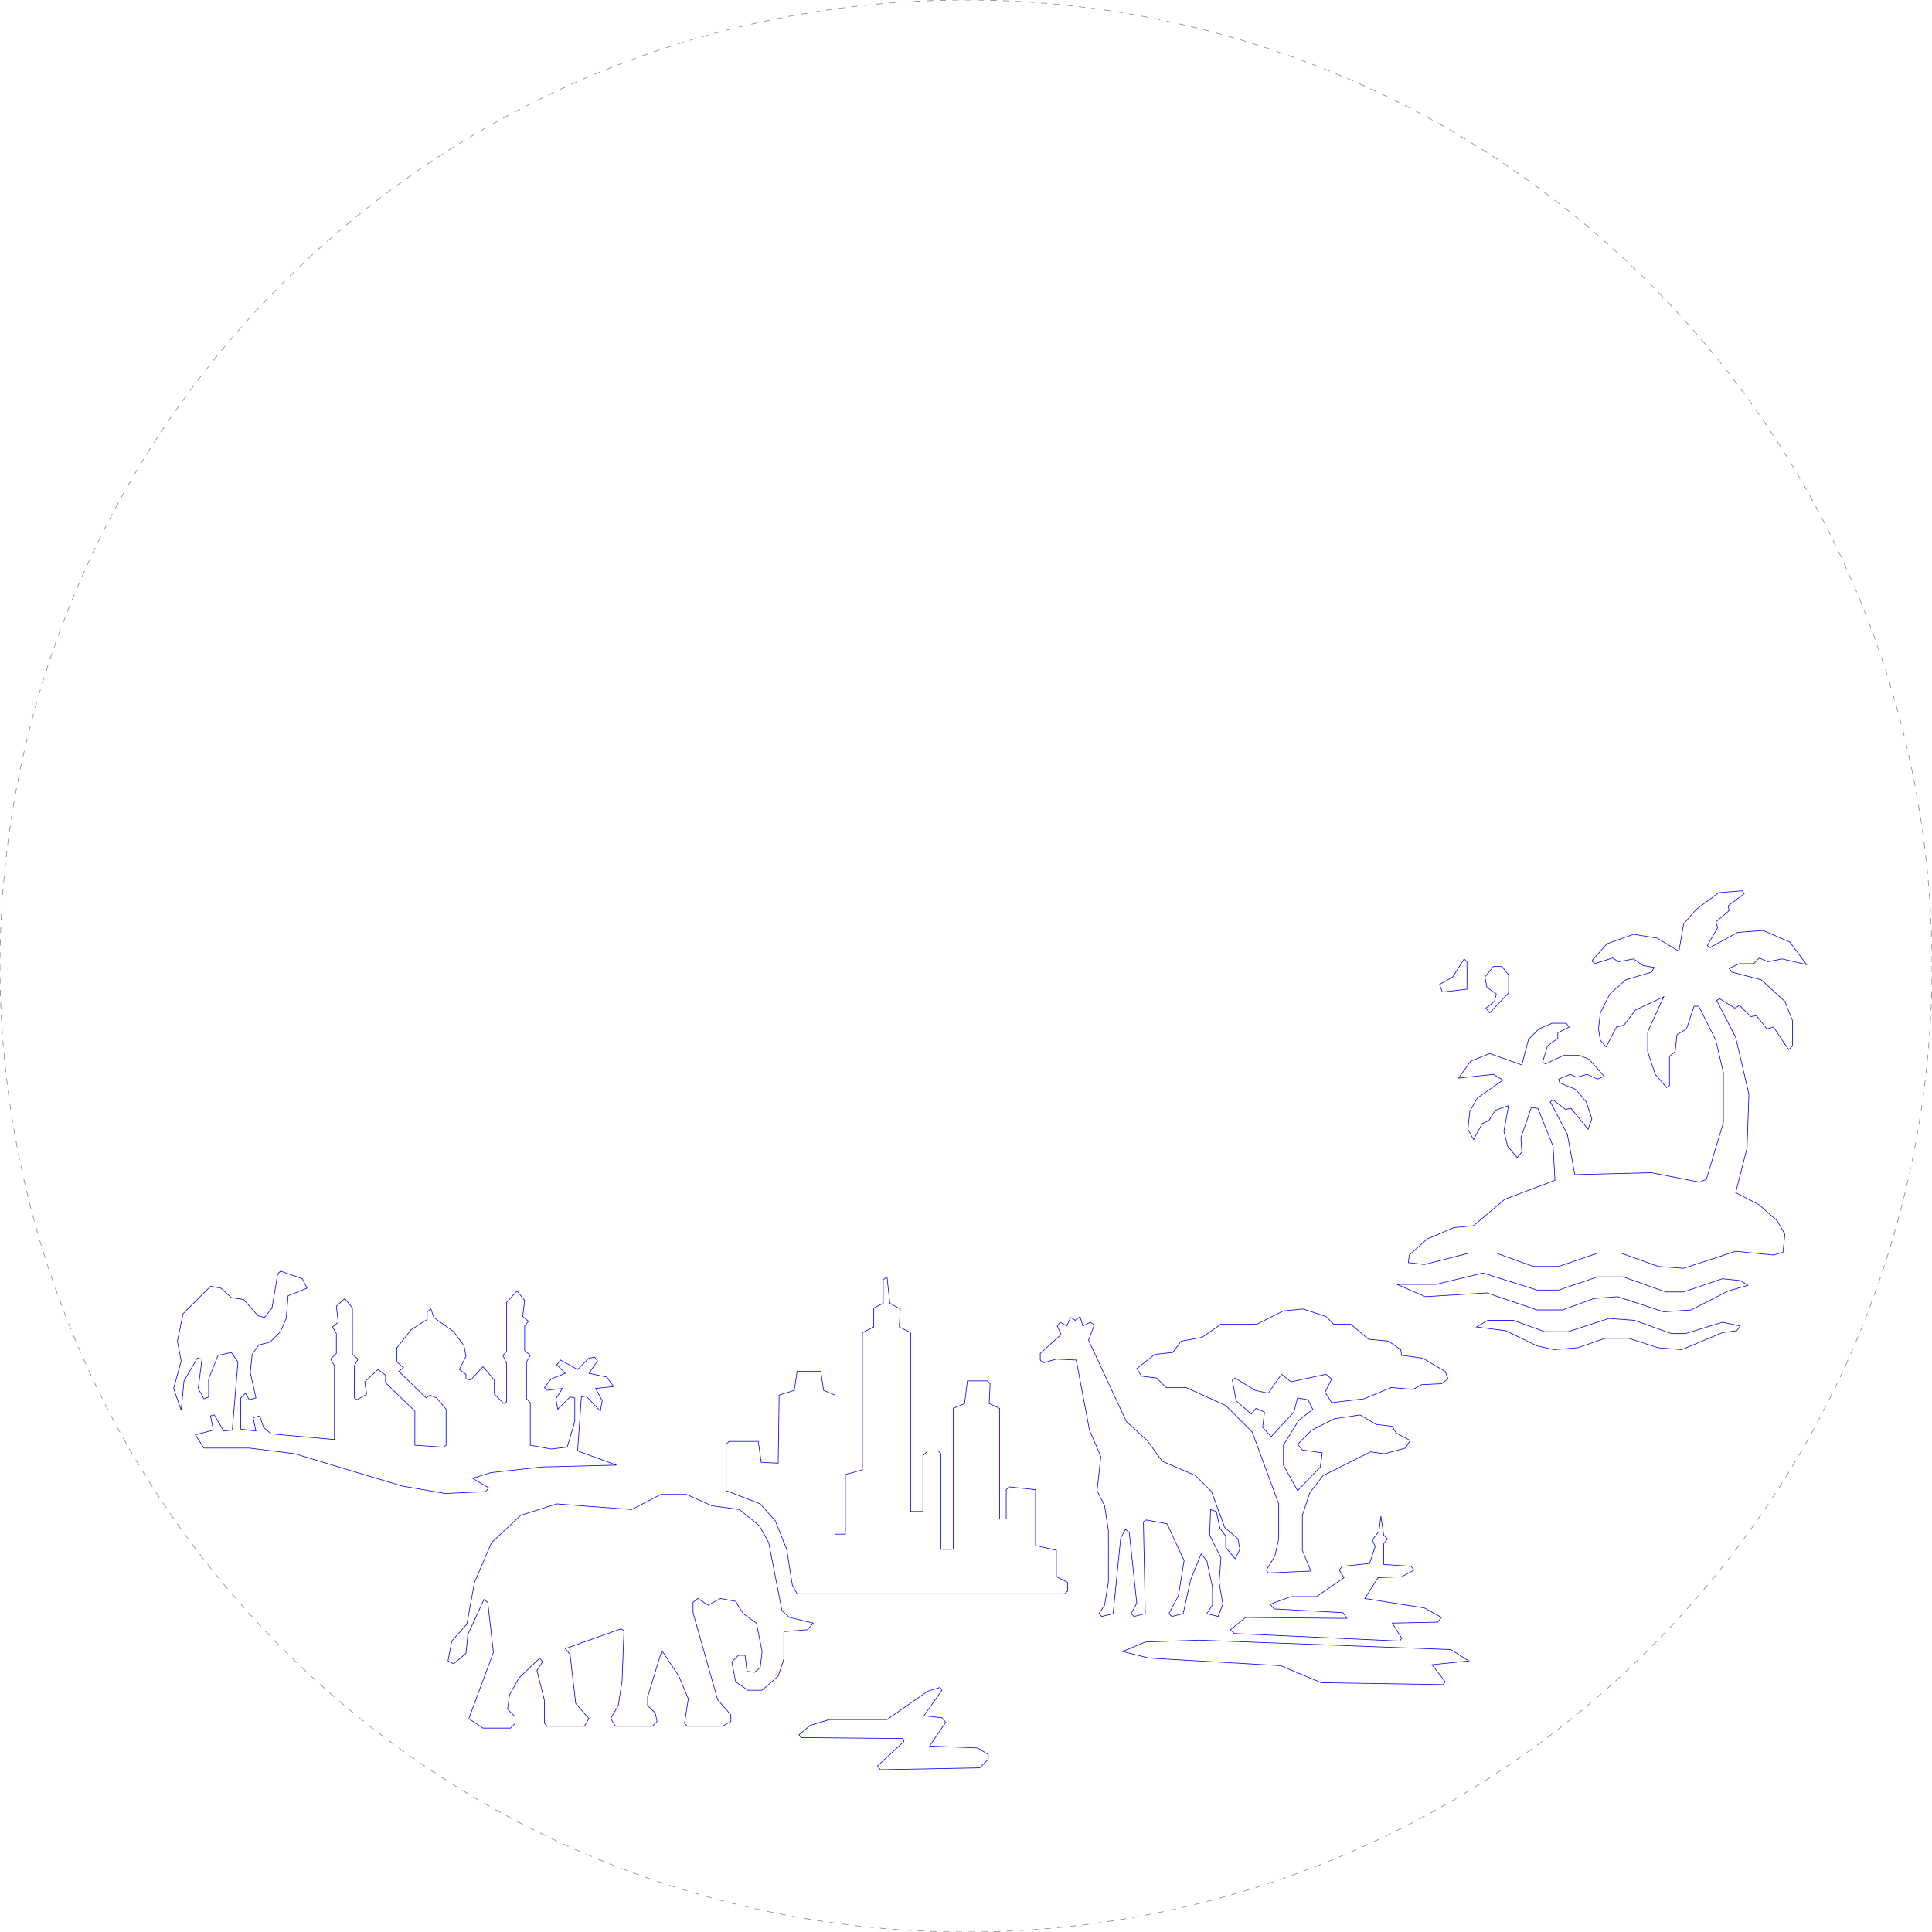
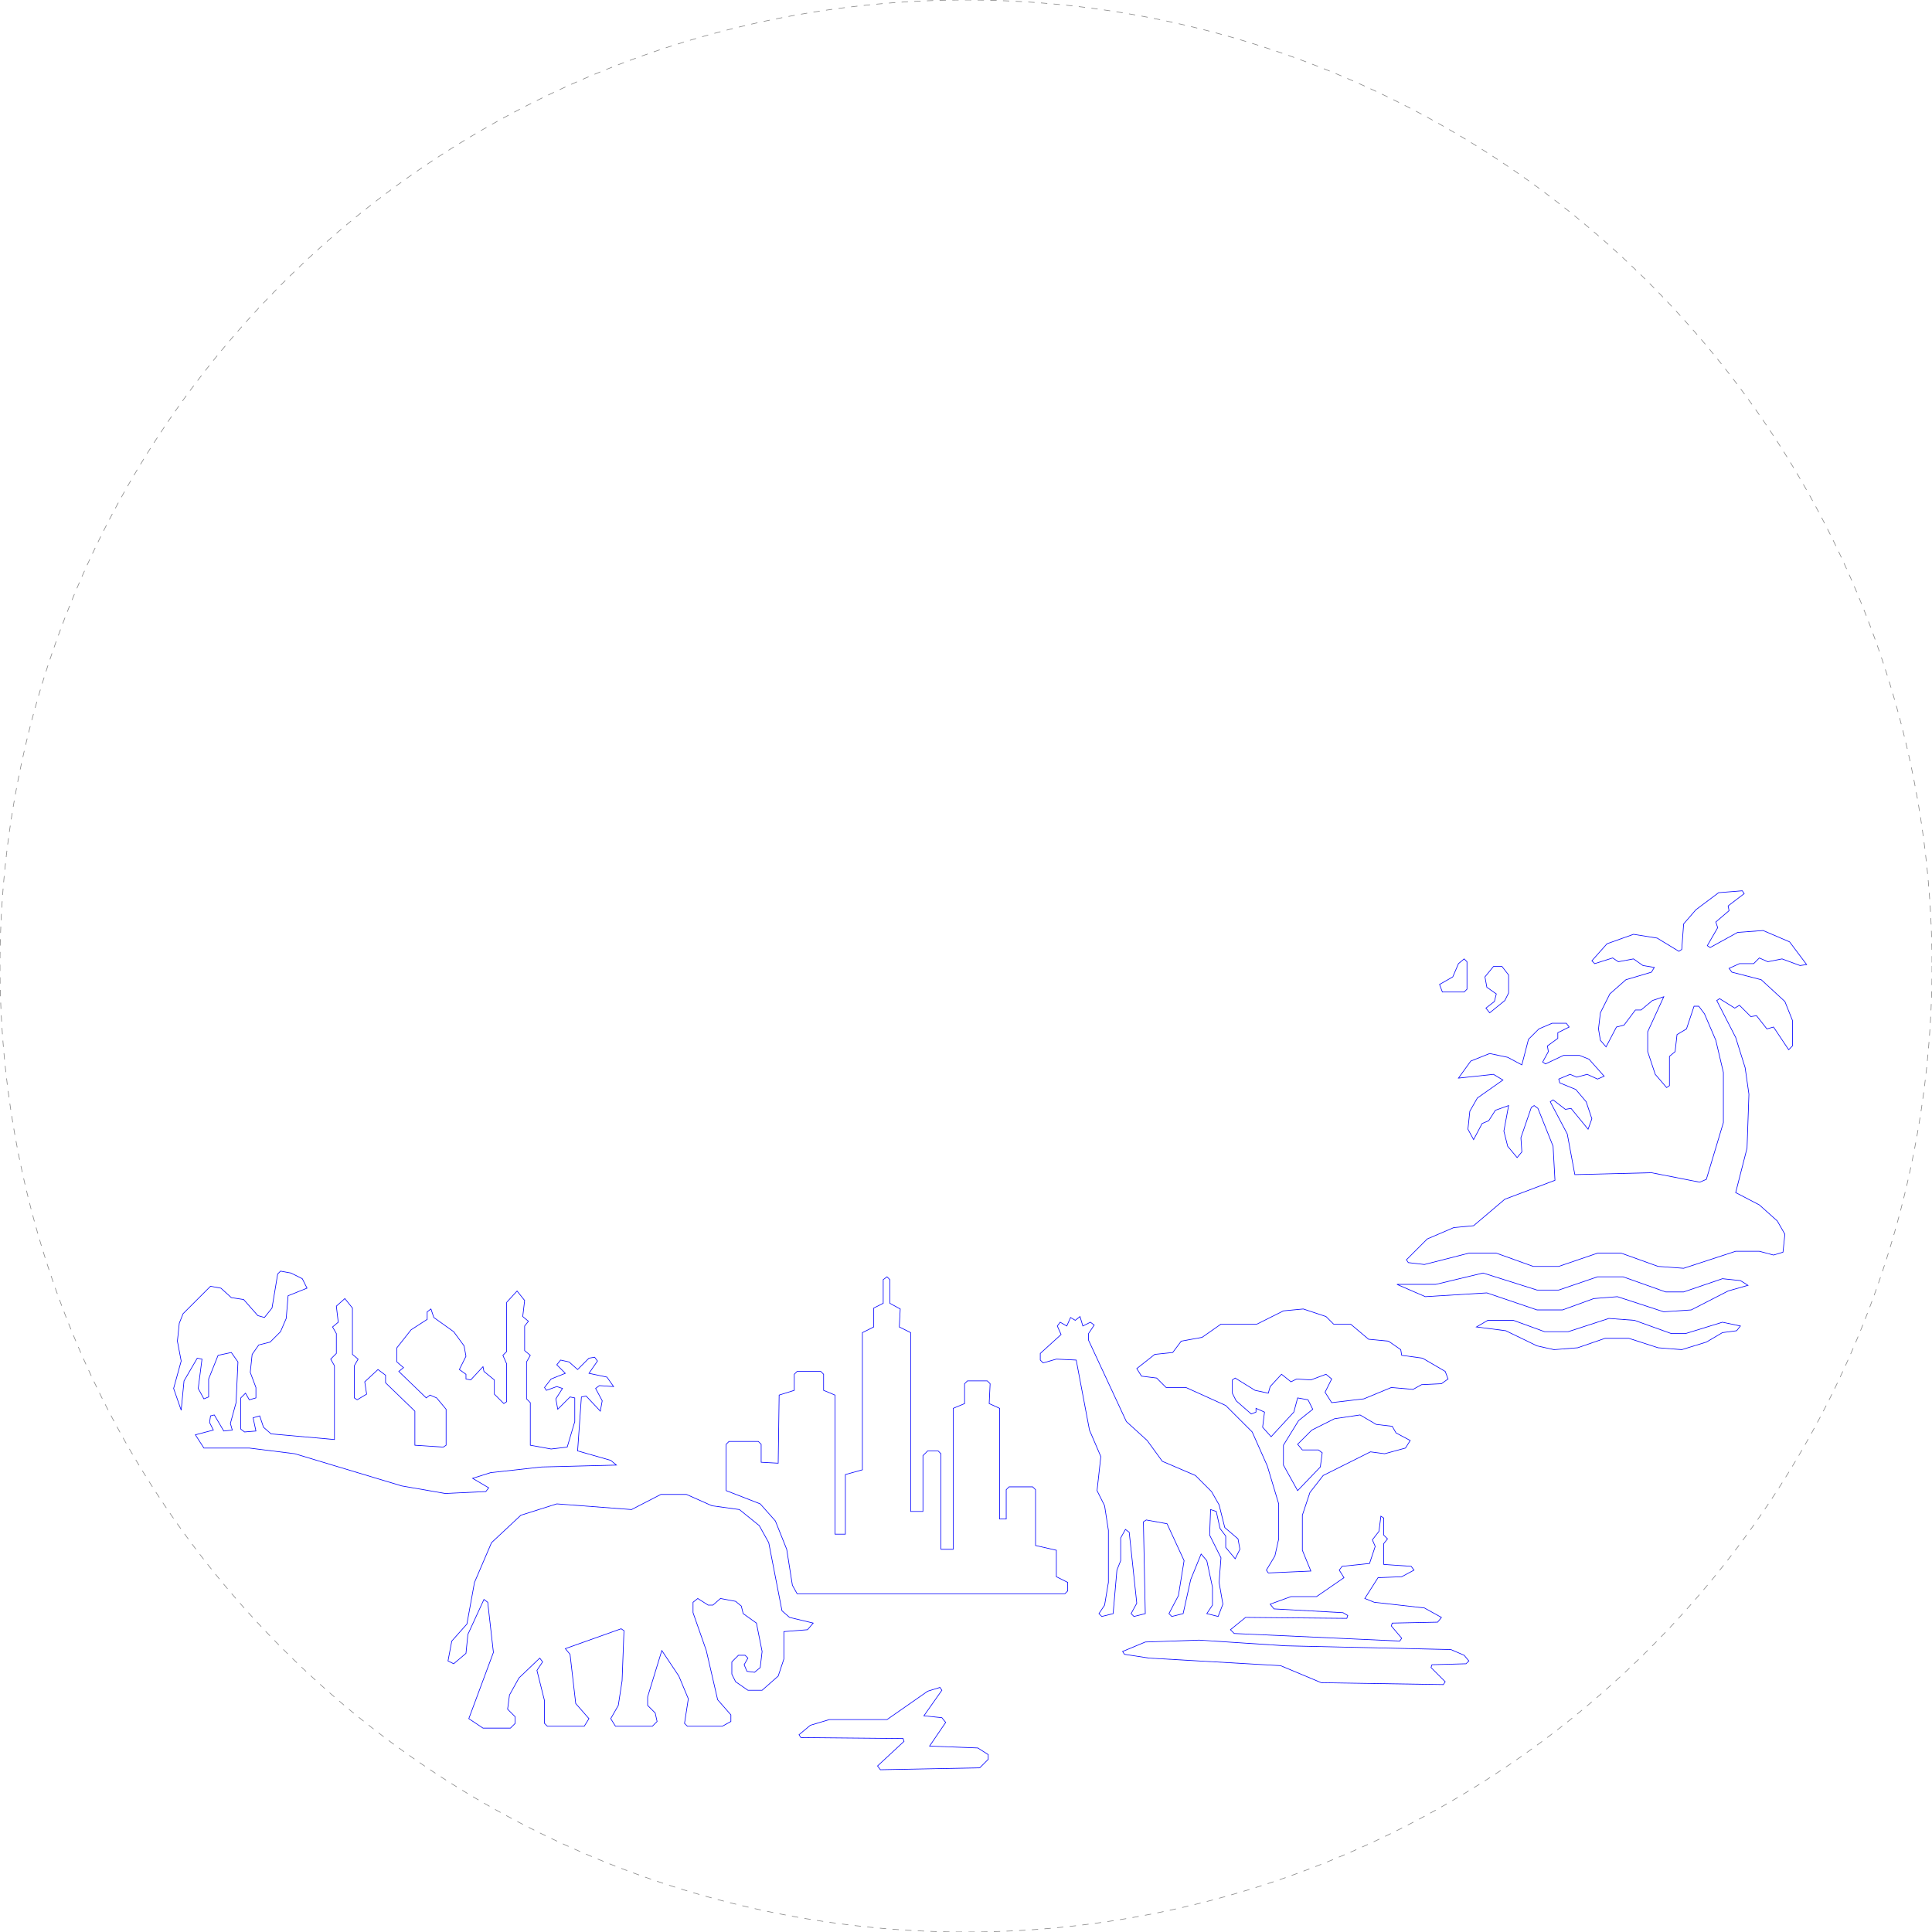
<svg xmlns="http://www.w3.org/2000/svg" width="304.8mm" height="304.8mm" viewBox="0 0 304.8 304.8">
  <g id="ALIGN" fill="none" stroke="#888888" stroke-width="0.1" stroke-dasharray="1 1">
    <path d="M 304.8,152.4 L 304.794,153.73 L 304.777,155.06 L 304.748,156.389 L 304.707,157.719 L 304.655,159.048 L 304.591,160.376 L 304.516,161.704 L 304.429,163.031 L 304.33,164.357 L 304.22,165.683 L 304.098,167.007 L 303.965,168.33 L 303.82,169.652 L 303.664,170.973 L 303.496,172.292 L 303.317,173.61 L 303.126,174.926 L 302.924,176.241 L 302.71,177.553 L 302.485,178.864 L 302.248,180.173 L 302,181.479 L 301.74,182.784 L 301.47,184.086 L 301.188,185.385 L 300.894,186.683 L 300.589,187.977 L 300.273,189.269 L 299.946,190.558 L 299.607,191.844 L 299.257,193.127 L 298.896,194.407 L 298.524,195.684 L 298.141,196.957 L 297.747,198.228 L 297.341,199.494 L 296.925,200.757 L 296.497,202.017 L 296.059,203.272 L 295.609,204.524 L 295.149,205.772 L 294.678,207.015 L 294.196,208.255 L 293.703,209.49 L 293.199,210.721 L 292.685,211.947 L 292.16,213.169 L 291.624,214.387 L 291.078,215.599 L 290.521,216.807 L 289.954,218.01 L 289.376,219.208 L 288.788,220.4 L 288.189,221.588 L 287.58,222.77 L 286.961,223.947 L 286.332,225.119 L 285.692,226.285 L 285.042,227.445 L 284.382,228.6 L 283.712,229.749 L 283.032,230.892 L 282.342,232.029 L 281.642,233.16 L 280.933,234.285 L 280.213,235.403 L 279.484,236.515 L 278.745,237.621 L 277.997,238.72 L 277.239,239.813 L 276.471,240.899 L 275.694,241.978 L 274.908,243.051 L 274.112,244.117 L 273.307,245.175 L 272.493,246.227 L 271.67,247.271 L 270.837,248.308 L 269.996,249.338 L 269.145,250.361 L 268.286,251.376 L 267.418,252.383 L 266.541,253.383 L 265.655,254.375 L 264.761,255.36 L 263.858,256.337 L 262.947,257.305 L 262.027,258.266 L 261.099,259.219 L 260.163,260.163 L 259.219,261.099 L 258.266,262.027 L 257.305,262.947 L 256.337,263.858 L 255.36,264.761 L 254.375,265.655 L 253.383,266.541 L 252.383,267.418 L 251.376,268.286 L 250.361,269.145 L 249.338,269.996 L 248.308,270.837 L 247.271,271.67 L 246.227,272.493 L 245.175,273.307 L 244.117,274.112 L 243.051,274.908 L 241.978,275.694 L 240.899,276.471 L 239.813,277.239 L 238.72,277.997 L 237.621,278.745 L 236.515,279.484 L 235.403,280.213 L 234.285,280.933 L 233.16,281.642 L 232.029,282.342 L 230.892,283.032 L 229.749,283.712 L 228.6,284.382 L 227.445,285.042 L 226.285,285.692 L 225.119,286.332 L 223.947,286.961 L 222.77,287.58 L 221.588,288.189 L 220.4,288.788 L 219.208,289.376 L 218.01,289.954 L 216.807,290.521 L 215.599,291.078 L 214.387,291.624 L 213.169,292.16 L 211.947,292.685 L 210.721,293.199 L 209.49,293.703 L 208.255,294.196 L 207.015,294.678 L 205.772,295.149 L 204.524,295.609 L 203.272,296.059 L 202.017,296.497 L 200.757,296.925 L 199.494,297.341 L 198.228,297.747 L 196.957,298.141 L 195.684,298.524 L 194.407,298.896 L 193.127,299.257 L 191.844,299.607 L 190.558,299.946 L 189.269,300.273 L 187.977,300.589 L 186.683,300.894 L 185.385,301.188 L 184.086,301.47 L 182.784,301.74 L 181.479,302 L 180.173,302.248 L 178.864,302.485 L 177.553,302.71 L 176.241,302.924 L 174.926,303.126 L 173.61,303.317 L 172.292,303.496 L 170.973,303.664 L 169.652,303.82 L 168.33,303.965 L 167.007,304.098 L 165.683,304.22 L 164.357,304.33 L 163.031,304.429 L 161.704,304.516 L 160.376,304.591 L 159.048,304.655 L 157.719,304.707 L 156.389,304.748 L 155.06,304.777 L 153.73,304.794 L 152.4,304.8 L 151.07,304.794 L 149.74,304.777 L 148.411,304.748 L 147.081,304.707 L 145.752,304.655 L 144.424,304.591 L 143.096,304.516 L 141.769,304.429 L 140.443,304.33 L 139.118,304.22 L 137.793,304.098 L 136.47,303.965 L 135.148,303.82 L 133.827,303.664 L 132.508,303.496 L 131.19,303.317 L 129.874,303.126 L 128.559,302.924 L 127.247,302.71 L 125.936,302.485 L 124.627,302.248 L 123.321,302 L 122.016,301.74 L 120.714,301.47 L 119.415,301.188 L 118.118,300.894 L 116.823,300.589 L 115.531,300.273 L 114.242,299.946 L 112.956,299.607 L 111.673,299.257 L 110.393,298.896 L 109.116,298.524 L 107.843,298.141 L 106.572,297.747 L 105.306,297.341 L 104.043,296.925 L 102.783,296.497 L 101.528,296.059 L 100.276,295.609 L 99.028,295.149 L 97.785,294.678 L 96.545,294.196 L 95.31,293.703 L 94.079,293.199 L 92.853,292.685 L 91.631,292.16 L 90.413,291.624 L 89.201,291.078 L 87.993,290.521 L 86.79,289.954 L 85.592,289.376 L 84.4,288.788 L 83.212,288.189 L 82.029,287.58 L 80.853,286.961 L 79.681,286.332 L 78.515,285.692 L 77.355,285.042 L 76.2,284.382 L 75.051,283.712 L 73.908,283.032 L 72.771,282.342 L 71.64,281.642 L 70.516,280.933 L 69.397,280.213 L 68.285,279.484 L 67.179,278.745 L 66.08,277.997 L 64.987,277.239 L 63.901,276.471 L 62.822,275.694 L 61.749,274.908 L 60.683,274.112 L 59.625,273.307 L 58.573,272.493 L 57.529,271.67 L 56.492,270.837 L 55.462,269.996 L 54.439,269.145 L 53.424,268.286 L 52.417,267.418 L 51.417,266.541 L 50.425,265.655 L 49.44,264.761 L 48.463,263.858 L 47.495,262.947 L 46.534,262.027 L 45.581,261.099 L 44.637,260.163 L 43.701,259.219 L 42.773,258.266 L 41.853,257.305 L 40.942,256.337 L 40.039,255.36 L 39.145,254.375 L 38.259,253.383 L 37.382,252.383 L 36.514,251.376 L 35.655,250.361 L 34.804,249.338 L 33.963,248.308 L 33.13,247.271 L 32.307,246.227 L 31.493,245.175 L 30.688,244.117 L 29.892,243.051 L 29.106,241.978 L 28.329,240.899 L 27.561,239.813 L 26.803,238.72 L 26.055,237.621 L 25.316,236.515 L 24.587,235.403 L 23.867,234.285 L 23.157,233.16 L 22.458,232.029 L 21.768,230.892 L 21.088,229.749 L 20.418,228.6 L 19.758,227.445 L 19.108,226.285 L 18.468,225.119 L 17.839,223.947 L 17.22,222.77 L 16.611,221.588 L 16.012,220.4 L 15.424,219.208 L 14.846,218.01 L 14.279,216.807 L 13.722,215.599 L 13.176,214.387 L 12.64,213.169 L 12.115,211.947 L 11.601,210.721 L 11.097,209.49 L 10.604,208.255 L 10.122,207.015 L 9.651,205.772 L 9.191,204.524 L 8.741,203.272 L 8.303,202.017 L 7.875,200.757 L 7.459,199.494 L 7.053,198.228 L 6.659,196.957 L 6.276,195.684 L 5.904,194.407 L 5.543,193.127 L 5.193,191.844 L 4.854,190.558 L 4.527,189.269 L 4.211,187.977 L 3.906,186.683 L 3.612,185.385 L 3.33,184.086 L 3.059,182.784 L 2.8,181.479 L 2.552,180.173 L 2.315,178.864 L 2.09,177.553 L 1.876,176.241 L 1.674,174.926 L 1.483,173.61 L 1.304,172.292 L 1.136,170.973 L 0.98,169.652 L 0.835,168.33 L 0.702,167.007 L 0.58,165.683 L 0.47,164.357 L 0.371,163.031 L 0.284,161.704 L 0.209,160.376 L 0.145,159.048 L 0.093,157.719 L 0.052,156.389 L 0.023,155.06 L 0.006,153.73 L 0,152.4 L 0.006,151.07 L 0.023,149.74 L 0.052,148.411 L 0.093,147.081 L 0.145,145.752 L 0.209,144.424 L 0.284,143.096 L 0.371,141.769 L 0.47,140.443 L 0.58,139.118 L 0.702,137.793 L 0.835,136.47 L 0.98,135.148 L 1.136,133.827 L 1.304,132.508 L 1.483,131.19 L 1.674,129.874 L 1.876,128.559 L 2.09,127.247 L 2.315,125.936 L 2.552,124.627 L 2.8,123.321 L 3.059,122.016 L 3.33,120.714 L 3.612,119.415 L 3.906,118.118 L 4.211,116.823 L 4.527,115.531 L 4.854,114.242 L 5.193,112.956 L 5.543,111.673 L 5.904,110.393 L 6.276,109.116 L 6.659,107.843 L 7.053,106.572 L 7.459,105.306 L 7.875,104.043 L 8.303,102.783 L 8.741,101.528 L 9.191,100.276 L 9.651,99.028 L 10.122,97.785 L 10.604,96.545 L 11.097,95.31 L 11.601,94.079 L 12.115,92.853 L 12.64,91.631 L 13.176,90.413 L 13.722,89.201 L 14.279,87.993 L 14.846,86.79 L 15.424,85.592 L 16.012,84.4 L 16.611,83.212 L 17.22,82.029 L 17.839,80.853 L 18.468,79.681 L 19.108,78.515 L 19.758,77.355 L 20.418,76.2 L 21.088,75.051 L 21.768,73.908 L 22.458,72.771 L 23.157,71.64 L 23.867,70.516 L 24.587,69.397 L 25.316,68.285 L 26.055,67.179 L 26.803,66.08 L 27.561,64.987 L 28.329,63.901 L 29.106,62.822 L 29.892,61.749 L 30.688,60.683 L 31.493,59.625 L 32.307,58.573 L 33.13,57.529 L 33.963,56.492 L 34.804,55.462 L 35.655,54.439 L 36.514,53.424 L 37.382,52.417 L 38.259,51.417 L 39.145,50.425 L 40.039,49.44 L 40.942,48.463 L 41.853,47.495 L 42.773,46.534 L 43.701,45.581 L 44.637,44.637 L 45.581,43.701 L 46.534,42.773 L 47.495,41.853 L 48.463,40.942 L 49.44,40.039 L 50.425,39.145 L 51.417,38.259 L 52.417,37.382 L 53.424,36.514 L 54.439,35.655 L 55.462,34.804 L 56.492,33.963 L 57.529,33.13 L 58.573,32.307 L 59.625,31.493 L 60.683,30.688 L 61.749,29.892 L 62.822,29.106 L 63.901,28.329 L 64.987,27.561 L 66.08,26.803 L 67.179,26.055 L 68.285,25.316 L 69.397,24.587 L 70.516,23.867 L 71.64,23.157 L 72.771,22.458 L 73.908,21.768 L 75.051,21.088 L 76.2,20.418 L 77.355,19.758 L 78.515,19.108 L 79.681,18.468 L 80.853,17.839 L 82.029,17.22 L 83.212,16.611 L 84.4,16.012 L 85.592,15.424 L 86.79,14.846 L 87.993,14.279 L 89.201,13.722 L 90.413,13.176 L 91.631,12.64 L 92.853,12.115 L 94.079,11.601 L 95.31,11.097 L 96.545,10.604 L 97.785,10.122 L 99.028,9.651 L 100.276,9.191 L 101.528,8.741 L 102.783,8.303 L 104.043,7.875 L 105.306,7.459 L 106.572,7.053 L 107.843,6.659 L 109.116,6.276 L 110.393,5.904 L 111.673,5.543 L 112.956,5.193 L 114.242,4.854 L 115.531,4.527 L 116.823,4.211 L 118.118,3.906 L 119.415,3.612 L 120.714,3.33 L 122.016,3.059 L 123.321,2.8 L 124.627,2.552 L 125.936,2.315 L 127.247,2.09 L 128.559,1.876 L 129.874,1.674 L 131.19,1.483 L 132.508,1.304 L 133.827,1.136 L 135.148,0.98 L 136.47,0.835 L 137.793,0.702 L 139.118,0.58 L 140.443,0.47 L 141.769,0.371 L 143.096,0.284 L 144.424,0.209 L 145.752,0.145 L 147.081,0.093 L 148.411,0.052 L 149.74,0.023 L 151.07,0.006 L 152.4,0 L 153.73,0.006 L 155.06,0.023 L 156.389,0.052 L 157.719,0.093 L 159.048,0.145 L 160.376,0.209 L 161.704,0.284 L 163.031,0.371 L 164.357,0.47 L 165.683,0.58 L 167.007,0.702 L 168.33,0.835 L 169.652,0.98 L 170.973,1.136 L 172.292,1.304 L 173.61,1.483 L 174.926,1.674 L 176.241,1.876 L 177.553,2.09 L 178.864,2.315 L 180.173,2.552 L 181.479,2.8 L 182.784,3.059 L 184.086,3.33 L 185.385,3.612 L 186.683,3.906 L 187.977,4.211 L 189.269,4.527 L 190.558,4.854 L 191.844,5.193 L 193.127,5.543 L 194.407,5.904 L 195.684,6.276 L 196.957,6.659 L 198.228,7.053 L 199.494,7.459 L 200.757,7.875 L 202.017,8.303 L 203.272,8.741 L 204.524,9.191 L 205.772,9.651 L 207.015,10.122 L 208.255,10.604 L 209.49,11.097 L 210.721,11.601 L 211.947,12.115 L 213.169,12.64 L 214.387,13.176 L 215.599,13.722 L 216.807,14.279 L 218.01,14.846 L 219.208,15.424 L 220.4,16.012 L 221.588,16.611 L 222.77,17.22 L 223.947,17.839 L 225.119,18.468 L 226.285,19.108 L 227.445,19.758 L 228.6,20.418 L 229.749,21.088 L 230.892,21.768 L 232.029,22.458 L 233.16,23.157 L 234.285,23.867 L 235.403,24.587 L 236.515,25.316 L 237.621,26.055 L 238.72,26.803 L 239.813,27.561 L 240.899,28.329 L 241.978,29.106 L 243.051,29.892 L 244.117,30.688 L 245.175,31.493 L 246.227,32.307 L 247.271,33.13 L 248.308,33.963 L 249.338,34.804 L 250.361,35.655 L 251.376,36.514 L 252.383,37.382 L 253.383,38.259 L 254.375,39.145 L 255.36,40.039 L 256.337,40.942 L 257.305,41.853 L 258.266,42.773 L 259.219,43.701 L 260.163,44.637 L 261.099,45.581 L 262.027,46.534 L 262.947,47.495 L 263.858,48.463 L 264.761,49.44 L 265.655,50.425 L 266.541,51.417 L 267.418,52.417 L 268.286,53.424 L 269.145,54.439 L 269.996,55.462 L 270.837,56.492 L 271.67,57.529 L 272.493,58.573 L 273.307,59.625 L 274.112,60.683 L 274.908,61.749 L 275.694,62.822 L 276.471,63.901 L 277.239,64.987 L 277.997,66.08 L 278.745,67.179 L 279.484,68.285 L 280.213,69.397 L 280.933,70.516 L 281.642,71.64 L 282.342,72.771 L 283.032,73.908 L 283.712,75.051 L 284.382,76.2 L 285.042,77.355 L 285.692,78.515 L 286.332,79.681 L 286.961,80.853 L 287.58,82.029 L 288.189,83.212 L 288.788,84.4 L 289.376,85.592 L 289.954,86.79 L 290.521,87.993 L 291.078,89.201 L 291.624,90.413 L 292.16,91.631 L 292.685,92.853 L 293.199,94.079 L 293.703,95.31 L 294.196,96.545 L 294.678,97.785 L 295.149,99.028 L 295.609,100.276 L 296.059,101.528 L 296.497,102.783 L 296.925,104.043 L 297.341,105.306 L 297.747,106.572 L 298.141,107.843 L 298.524,109.116 L 298.896,110.393 L 299.257,111.673 L 299.607,112.956 L 299.946,114.242 L 300.273,115.531 L 300.589,116.823 L 300.894,118.118 L 301.188,119.415 L 301.47,120.714 L 301.74,122.016 L 302,123.321 L 302.248,124.627 L 302.485,125.936 L 302.71,127.247 L 302.924,128.559 L 303.126,129.874 L 303.317,131.19 L 303.496,132.508 L 303.664,133.827 L 303.82,135.148 L 303.965,136.47 L 304.098,137.793 L 304.22,139.118 L 304.33,140.443 L 304.429,141.769 L 304.516,143.096 L 304.591,144.424 L 304.655,145.752 L 304.707,147.081 L 304.748,148.411 L 304.777,149.74 L 304.794,151.07 Z" />
  </g>
  <g id="CUT_INNER" fill="none" stroke="#0000ff" stroke-width="0.1">
    <path d="M 155.908,277.559 L 155.908,276.813 L 154.266,275.768 L 146.653,275.469 L 149.191,271.738 L 148.594,270.991 L 145.758,270.693 L 148.594,266.663 L 148.295,266.215 L 146.355,266.812 L 139.936,271.29 L 130.831,271.29 L 127.846,272.185 L 126.055,273.678 L 126.353,274.126 L 142.474,274.275 L 142.623,274.723 L 138.444,278.604 L 138.892,279.201 L 154.564,278.902 Z" />
-     <path d="M 177.103,260.543 L 181.283,261.588 L 202.031,262.782 L 208.449,265.469 L 227.704,265.767 L 228.003,265.319 L 225.913,262.632 L 231.735,262.036 L 228.899,260.244 L 189.194,258.752 L 180.686,259.05 Z" />
-     <path d="M 227.406,255.169 L 224.719,253.677 L 215.315,252.184 L 217.405,248.9 L 221.137,248.751 L 223.077,247.706 L 222.629,247.109 L 218.301,246.81 L 218.301,243.526 L 218.898,242.78 L 218.301,242.183 L 217.853,239.198 L 217.554,241.586 L 216.51,242.929 L 216.957,243.974 L 216.062,246.661 L 211.733,247.109 L 211.285,247.706 L 212.031,248.9 L 207.703,251.885 L 203.673,251.885 L 200.389,253.079 L 200.986,253.826 L 211.882,254.423 L 212.479,255.319 L 196.508,255.169 L 194.12,257.11 L 194.717,257.707 L 220.838,258.901 L 221.137,258.453 L 219.644,256.065 L 226.809,255.916 Z" />
-     <path d="M 128.294,256.065 L 124.562,255.169 L 123.368,254.124 L 121.278,243.377 L 119.785,240.69 L 116.651,238.153 L 112.322,237.556 L 108.292,235.765 L 104.262,235.765 L 99.635,238.153 L 87.843,237.257 L 82.171,239.049 L 77.543,243.377 L 74.857,249.646 L 73.662,256.214 L 71.274,258.901 L 70.677,262.036 L 71.573,262.483 L 73.513,260.841 L 73.812,257.856 L 76.349,252.333 L 76.946,252.781 L 77.842,260.692 L 73.961,271.141 L 76.2,272.633 L 80.529,272.633 L 81.275,271.887 L 81.275,270.842 L 80.081,269.648 L 80.379,267.409 L 81.872,264.722 L 85.156,261.588 L 85.604,262.185 L 84.708,263.528 L 85.902,268.305 L 85.902,271.887 L 86.35,272.335 L 92.171,272.335 L 92.918,271.141 L 90.828,268.752 L 89.932,260.991 L 89.186,260.095 L 97.993,256.96 L 98.441,257.259 L 98.142,265.17 L 97.545,269.051 L 96.351,271.141 L 97.097,272.335 L 102.918,272.335 L 103.665,271.588 L 103.366,270.245 L 102.172,269.051 L 102.172,267.707 L 104.411,260.394 L 107.098,264.424 L 108.591,268.006 L 107.993,271.887 L 108.441,272.335 L 113.964,272.335 L 115.308,271.588 L 115.308,270.544 L 113.218,268.155 L 109.337,254.423 L 109.337,252.781 L 110.083,252.184 L 111.725,253.229 L 113.666,252.184 L 116.054,252.632 L 117.248,254.572 L 119.338,256.065 L 120.233,260.543 L 119.935,263.08 L 119.039,263.827 L 117.845,263.677 L 117.546,261.14 L 116.502,261.14 L 115.457,262.185 L 116.054,265.319 L 117.994,266.663 L 120.233,266.663 L 122.771,264.424 L 123.666,261.737 L 123.666,257.408 L 127.398,257.11 Z" />
-     <path d="M 274.574,209.196 L 271.738,208.598 L 265.916,210.39 L 263.677,210.39 L 257.856,208.3 L 253.826,208.001 L 247.407,210.091 L 243.676,210.091 L 238.75,208.3 L 234.72,208.3 L 232.929,209.345 L 237.556,209.942 L 242.482,212.33 L 245.168,212.927 L 248.9,212.629 L 253.229,211.136 L 256.96,211.136 L 261.588,212.629 L 265.319,212.927 L 271.738,210.24 L 273.977,209.942 Z" />
-     <path d="M 167.252,208.598 L 166.804,209.196 L 167.401,210.539 L 164.117,213.524 L 164.117,214.569 L 164.565,215.017 L 166.655,214.42 L 169.789,214.569 L 171.879,225.615 L 173.67,229.794 L 173.073,235.168 L 174.267,237.556 L 174.864,241.437 L 174.864,249.646 L 174.267,253.229 L 173.372,254.572 L 173.82,255.02 L 175.611,254.572 L 176.805,242.631 L 177.551,241.288 L 178.148,241.735 L 179.342,252.93 L 178.447,254.572 L 178.895,255.02 L 180.686,254.572 L 180.387,240.093 L 180.835,239.795 L 184.119,240.392 L 186.806,246.213 L 185.91,251.736 L 184.417,254.572 L 184.865,255.02 L 186.656,254.572 L 187.851,249.199 L 189.493,245.168 L 190.388,246.213 L 191.284,250.393 L 191.284,253.229 L 190.388,254.572 L 192.179,255.02 L 192.926,253.079 L 192.328,249.646 L 192.627,245.766 L 190.836,242.183 L 190.985,238.153 L 191.881,238.452 L 192.478,241.138 L 193.373,242.332 L 193.373,244.124 L 194.866,245.915 L 195.612,244.422 L 195.314,242.78 L 193.224,240.989 L 191.134,235.317 L 188.597,232.779 L 183.373,230.541 L 180.984,227.257 L 177.701,224.271 L 171.73,211.435 L 172.625,209.046 L 172.028,208.598 L 170.834,209.196 L 170.387,207.703 L 169.64,208.3 L 168.894,207.852 L 168.297,209.196 Z" />
-     <path d="M 228.003,216.36 L 224.421,214.27 L 221.137,213.823 L 220.988,212.927 L 219.047,211.584 L 215.912,211.285 L 213.076,208.897 L 210.39,208.897 L 209.196,207.703 L 205.613,206.509 L 202.479,206.807 L 198.299,208.897 L 192.627,208.897 L 189.642,210.987 L 186.358,211.584 L 185.014,213.375 L 182.179,213.673 L 179.342,215.912 L 180.089,217.107 L 182.477,217.405 L 183.97,218.898 L 187.104,218.898 L 193.373,221.734 L 197.553,225.913 L 201.732,237.257 L 201.732,242.78 L 201.135,245.467 L 199.792,247.706 L 200.09,248.154 L 206.807,247.855 L 205.464,244.571 L 205.464,239.049 L 206.658,235.466 L 208.748,232.779 L 216.211,229.048 L 218.45,229.346 L 221.734,228.451 L 222.48,227.257 L 220.241,226.062 L 219.644,225.018 L 217.107,224.719 L 214.569,223.226 L 210.539,223.823 L 206.957,225.615 L 204.718,227.854 L 205.464,228.749 L 208.598,229.197 L 208.3,231.436 L 204.718,235.168 L 202.479,231.137 L 202.479,228.003 L 204.867,224.122 L 207.106,222.331 L 206.359,220.838 L 204.718,220.54 L 204.12,222.779 L 200.538,226.66 L 199.195,225.167 L 199.493,222.779 L 198.15,222.182 L 197.404,223.077 L 195.015,220.988 L 194.418,217.704 L 194.866,217.405 L 198.001,219.345 L 200.09,219.793 L 202.18,216.808 L 203.673,218.002 L 209.196,216.808 L 210.091,217.554 L 209.046,219.644 L 210.091,221.286 L 215.166,220.689 L 219.495,218.898 L 222.928,219.196 L 224.271,218.45 L 227.406,218.301 L 228.451,217.554 Z" />
-     <path d="M 114.561,227.854 L 114.561,235.168 L 119.935,237.257 L 122.323,239.944 L 124.114,244.422 L 125.01,250.094 L 125.756,251.438 L 167.998,251.438 L 168.446,250.99 L 168.446,249.646 L 166.655,248.751 L 166.655,244.571 L 163.371,243.825 L 163.371,235.018 L 159.192,234.571 L 158.744,235.018 L 158.744,239.646 L 157.699,239.646 L 157.699,222.182 L 156.057,221.435 L 156.206,218.301 L 155.758,217.853 L 152.624,217.853 L 152.176,221.435 L 150.385,222.182 L 150.385,244.422 L 148.445,244.422 L 148.445,229.346 L 147.997,228.899 L 146.355,228.899 L 145.608,229.645 L 145.608,238.452 L 143.668,238.452 L 143.668,210.24 L 141.877,209.345 L 142.026,206.509 L 140.384,205.613 L 139.936,201.434 L 139.339,201.881 L 139.339,205.613 L 137.847,206.359 L 137.847,209.345 L 136.055,210.24 L 136.055,231.884 L 133.369,232.63 L 133.369,242.034 L 131.727,242.034 L 131.727,220.092 L 129.936,219.345 L 129.488,216.36 L 125.756,216.36 L 125.308,219.345 L 122.92,220.092 L 122.771,230.839 L 120.084,230.69 L 119.636,227.406 L 115.009,227.406 Z" />
+     <path d="M 177.103,260.543 L 177.402,260.991 L 181.283,261.588 L 202.031,262.782 L 208.449,265.469 L 227.704,265.767 L 228.003,265.319 L 225.764,263.08 L 225.913,262.632 L 231.287,262.483 L 231.735,262.036 L 230.988,261.14 L 228.899,260.244 L 202.777,259.647 L 189.194,258.752 L 180.686,259.05 Z" />
+     <path d="M 227.406,255.169 L 224.719,253.677 L 216.808,252.781 L 215.315,252.184 L 217.405,248.9 L 221.137,248.751 L 223.077,247.706 L 222.629,247.109 L 218.301,246.81 L 218.301,243.526 L 218.898,242.78 L 218.301,242.183 L 218.301,239.496 L 217.853,239.198 L 217.554,241.586 L 216.51,242.929 L 216.957,243.974 L 216.062,246.661 L 211.733,247.109 L 211.285,247.706 L 212.031,248.9 L 207.703,251.885 L 203.673,251.885 L 200.389,253.079 L 200.986,253.826 L 211.882,254.423 L 212.629,254.871 L 212.479,255.319 L 196.508,255.169 L 194.12,257.11 L 194.717,257.707 L 220.838,258.901 L 221.137,258.453 L 219.495,256.513 L 219.644,256.065 L 226.809,255.916 Z" />
+     <path d="M 128.294,256.065 L 124.562,255.169 L 123.368,254.124 L 121.278,243.377 L 119.785,240.69 L 116.651,238.153 L 112.322,237.556 L 108.292,235.765 L 104.262,235.765 L 99.635,238.153 L 87.843,237.257 L 82.171,239.049 L 77.543,243.377 L 74.857,249.646 L 73.662,256.214 L 71.274,258.901 L 70.677,262.036 L 71.573,262.483 L 73.513,260.841 L 73.812,257.856 L 76.349,252.333 L 76.946,252.781 L 77.842,260.692 L 73.961,271.141 L 76.2,272.633 L 80.529,272.633 L 81.275,271.887 L 81.275,270.842 L 80.081,269.648 L 80.379,267.409 L 81.872,264.722 L 85.156,261.588 L 85.604,262.185 L 84.708,263.528 L 85.902,268.305 L 85.902,271.887 L 86.35,272.335 L 92.171,272.335 L 92.918,271.141 L 90.828,268.752 L 89.932,260.991 L 89.186,260.095 L 97.993,256.96 L 98.441,257.259 L 98.142,265.17 L 97.545,269.051 L 96.351,271.141 L 97.097,272.335 L 102.918,272.335 L 103.665,271.588 L 103.366,270.245 L 102.172,269.051 L 102.172,267.707 L 104.411,260.394 L 107.098,264.424 L 108.591,268.006 L 107.993,271.887 L 108.441,272.335 L 113.964,272.335 L 115.308,271.588 L 115.308,270.544 L 113.218,268.155 L 111.427,260.394 L 109.337,254.423 L 109.337,252.781 L 110.083,252.184 L 111.725,253.229 L 112.472,253.229 L 113.666,252.184 L 116.054,252.632 L 116.95,253.378 L 117.248,254.572 L 119.338,256.065 L 120.233,260.543 L 119.935,263.08 L 119.039,263.827 L 117.845,263.677 L 117.397,262.632 L 117.994,261.588 L 117.546,261.14 L 116.502,261.14 L 115.457,262.185 L 115.457,264.125 L 116.054,265.319 L 117.994,266.663 L 120.233,266.663 L 122.771,264.424 L 123.666,261.737 L 123.666,257.408 L 127.398,257.11 Z" />
+     <path d="M 274.574,209.196 L 271.738,208.598 L 265.916,210.39 L 263.677,210.39 L 257.856,208.3 L 253.826,208.001 L 247.407,210.091 L 243.676,210.091 L 238.75,208.3 L 234.72,208.3 L 232.929,209.345 L 237.556,209.942 L 242.482,212.33 L 245.168,212.927 L 248.9,212.629 L 253.229,211.136 L 256.96,211.136 L 261.588,212.629 L 265.319,212.927 L 269.2,211.733 L 271.738,210.24 L 273.977,209.942 Z" />
+     <path d="M 167.252,208.598 L 166.804,209.196 L 167.401,210.539 L 164.117,213.524 L 164.117,214.569 L 164.565,215.017 L 166.655,214.42 L 169.789,214.569 L 171.879,225.615 L 173.67,229.794 L 173.073,235.168 L 174.267,237.556 L 174.864,241.437 L 174.864,249.646 L 174.267,253.229 L 173.372,254.572 L 173.82,255.02 L 175.611,254.572 L 176.208,247.706 L 176.805,246.213 L 176.805,242.631 L 177.551,241.288 L 178.148,241.735 L 179.342,252.93 L 178.447,254.572 L 178.895,255.02 L 180.686,254.572 L 180.387,240.093 L 180.835,239.795 L 184.119,240.392 L 186.806,246.213 L 185.91,251.736 L 184.417,254.572 L 184.865,255.02 L 186.656,254.572 L 187.851,249.199 L 189.493,245.168 L 190.388,246.213 L 191.284,250.393 L 191.284,253.229 L 190.388,254.572 L 192.179,255.02 L 192.926,253.079 L 192.328,249.646 L 192.627,245.766 L 190.836,242.183 L 190.985,238.153 L 191.881,238.452 L 192.478,241.138 L 193.373,242.332 L 193.373,244.124 L 194.866,245.915 L 195.612,244.422 L 195.314,242.78 L 193.224,240.989 L 192.328,237.407 L 191.134,235.317 L 188.597,232.779 L 183.373,230.541 L 180.984,227.257 L 177.701,224.271 L 171.73,211.435 L 171.73,210.39 L 172.625,209.046 L 172.028,208.598 L 170.834,209.196 L 170.387,207.703 L 169.64,208.3 L 168.894,207.852 L 168.297,209.196 Z" />
+     <path d="M 228.003,216.36 L 224.421,214.27 L 221.137,213.823 L 220.988,212.927 L 219.047,211.584 L 215.912,211.285 L 213.076,208.897 L 210.39,208.897 L 209.196,207.703 L 205.613,206.509 L 202.479,206.807 L 198.299,208.897 L 192.627,208.897 L 189.642,210.987 L 186.358,211.584 L 185.014,213.375 L 182.179,213.673 L 179.342,215.912 L 180.089,217.107 L 182.477,217.405 L 183.97,218.898 L 187.104,218.898 L 193.373,221.734 L 197.553,225.913 L 199.941,231.287 L 201.732,237.257 L 201.732,242.78 L 201.135,245.467 L 199.792,247.706 L 200.09,248.154 L 206.807,247.855 L 205.464,244.571 L 205.464,239.049 L 206.658,235.466 L 208.748,232.779 L 216.211,229.048 L 218.45,229.346 L 221.734,228.451 L 222.48,227.257 L 220.241,226.062 L 219.644,225.018 L 217.107,224.719 L 214.569,223.226 L 210.539,223.823 L 206.957,225.615 L 204.718,227.854 L 205.464,228.749 L 208.001,228.749 L 208.598,229.197 L 208.3,231.436 L 204.718,235.168 L 202.479,231.137 L 202.479,228.003 L 204.867,224.122 L 207.106,222.331 L 206.359,220.838 L 204.718,220.54 L 204.12,222.779 L 200.538,226.66 L 199.195,225.167 L 199.493,222.779 L 198.15,222.182 L 198.15,222.779 L 197.404,223.077 L 195.015,220.988 L 194.418,219.793 L 194.418,217.704 L 194.866,217.405 L 198.001,219.345 L 200.09,219.793 L 200.389,218.749 L 202.18,216.808 L 203.673,218.002 L 204.568,217.554 L 206.807,217.704 L 209.196,216.808 L 210.091,217.554 L 209.046,219.644 L 210.091,221.286 L 215.166,220.689 L 219.495,218.898 L 222.928,219.196 L 224.271,218.45 L 227.406,218.301 L 228.451,217.554 Z" />
+     <path d="M 114.561,227.854 L 114.561,235.168 L 119.935,237.257 L 122.323,239.944 L 124.114,244.422 L 125.01,250.094 L 125.756,251.438 L 167.998,251.438 L 168.446,250.99 L 168.446,249.646 L 166.655,248.751 L 166.655,244.571 L 163.371,243.825 L 163.371,235.018 L 162.923,234.571 L 159.192,234.571 L 158.744,235.018 L 158.744,239.646 L 157.699,239.646 L 157.699,222.182 L 156.057,221.435 L 156.206,218.301 L 155.758,217.853 L 152.624,217.853 L 152.176,218.301 L 152.176,221.435 L 150.385,222.182 L 150.385,244.422 L 148.445,244.422 L 148.445,229.346 L 147.997,228.899 L 146.355,228.899 L 145.608,229.645 L 145.608,238.452 L 143.668,238.452 L 143.668,210.24 L 141.877,209.345 L 142.026,206.509 L 140.384,205.613 L 140.384,201.881 L 139.936,201.434 L 139.339,201.881 L 139.339,205.613 L 137.847,206.359 L 137.847,209.345 L 136.055,210.24 L 136.055,231.884 L 133.369,232.63 L 133.369,242.034 L 131.727,242.034 L 131.727,220.092 L 129.936,219.345 L 129.936,216.808 L 129.488,216.36 L 125.756,216.36 L 125.308,216.808 L 125.308,219.345 L 122.92,220.092 L 122.771,230.839 L 120.084,230.69 L 120.084,227.854 L 119.636,227.406 L 115.009,227.406 Z" />
    <path d="M 220.39,202.628 L 224.868,204.568 L 234.571,203.971 L 242.482,206.658 L 246.512,206.658 L 251.438,204.867 L 255.169,204.568 L 262.483,206.957 L 266.812,206.658 L 272.633,203.673 L 275.768,202.777 L 274.574,202.031 L 271.738,201.732 L 265.618,203.822 L 262.782,203.822 L 256.065,201.434 L 252.035,201.434 L 245.915,203.523 L 242.482,203.523 L 233.974,200.837 L 226.51,202.628 Z" />
-     <path d="M 27.987,211.584 L 28.584,214.718 L 27.39,219.047 L 28.584,222.48 L 29.032,217.853 L 31.122,214.27 L 31.868,214.42 L 31.271,219.047 L 32.167,220.689 L 32.913,220.39 L 32.913,217.554 L 34.406,213.823 L 36.495,213.375 L 37.54,214.868 L 36.645,225.615 L 35.301,225.764 L 33.809,223.226 L 33.212,223.376 L 33.659,225.615 L 30.823,226.361 L 32.167,228.451 L 39.331,228.451 L 46.496,229.346 L 63.363,234.421 L 70.229,235.615 L 76.648,235.317 L 77.096,234.72 L 74.558,233.227 L 77.394,232.332 L 85.454,231.436 L 97.246,231.137 L 91.126,228.899 L 91.724,220.39 L 92.47,220.241 L 94.709,222.629 L 95.007,220.988 L 93.963,219.047 L 96.799,218.749 L 95.754,217.256 L 92.918,216.659 L 94.261,214.718 L 93.813,214.121 L 92.918,214.27 L 91.126,216.062 L 88.44,214.569 L 87.843,215.315 L 89.186,216.659 L 86.947,217.554 L 85.902,218.898 L 86.201,219.345 L 88.738,219.047 L 87.693,220.689 L 87.992,222.331 L 89.932,220.39 L 90.679,220.54 L 90.679,224.271 L 89.485,228.302 L 86.947,228.6 L 83.663,228.003 L 83.663,221.286 L 83.066,220.689 L 83.066,214.868 L 83.663,213.823 L 82.768,213.076 L 82.768,209.196 L 83.365,208.449 L 82.469,207.703 L 82.768,205.165 L 81.574,203.673 L 79.932,205.464 L 79.932,213.226 L 79.335,213.823 L 79.932,215.166 L 79.932,221.137 L 79.484,221.435 L 77.991,219.943 L 77.991,217.704 L 76.2,215.614 L 74.26,217.704 L 73.513,217.554 L 73.513,216.808 L 72.468,216.062 L 73.513,213.972 L 73.215,212.33 L 71.573,210.091 L 68.438,207.852 L 67.99,206.509 L 67.393,206.957 L 67.393,208.151 L 64.856,209.793 L 62.617,212.629 L 62.617,214.868 L 63.662,215.763 L 62.915,216.36 L 67.244,220.54 L 67.841,220.092 L 68.886,220.54 L 70.379,222.331 L 70.379,228.003 L 69.931,228.302 L 65.453,228.003 L 65.453,222.629 L 60.826,218.151 L 60.826,216.957 L 59.632,216.062 L 57.542,218.002 L 57.84,219.943 L 56.348,220.838 L 55.9,220.54 L 55.9,215.465 L 56.497,214.42 L 55.601,213.673 L 55.601,206.359 L 54.407,204.867 L 53.064,206.061 L 53.362,208.598 L 52.467,209.345 L 53.064,210.39 L 53.064,213.524 L 52.168,214.42 L 52.765,215.465 L 52.765,227.107 L 42.764,226.212 L 41.57,225.167 L 40.973,223.376 L 39.928,223.674 L 40.376,225.764 L 37.988,225.465 L 37.988,220.54 L 38.734,219.793 L 39.331,220.838 L 40.376,220.54 L 39.481,216.51 L 39.779,213.673 L 40.824,212.181 L 42.615,211.733 L 44.257,210.091 L 45.153,208.001 L 45.451,204.419 L 48.437,203.225 L 47.69,201.732 L 44.257,200.538 L 43.809,200.986 L 42.914,206.359 L 41.72,207.852 L 40.675,207.554 L 38.436,205.016 L 36.495,204.718 L 34.853,203.225 L 33.212,202.926 L 28.883,207.255 Z" />
-     <path d="M 236.959,152.475 L 235.615,152.475 L 234.272,154.117 L 234.571,155.758 L 236.063,156.803 L 235.765,157.998 L 234.421,159.042 L 235.018,159.789 L 238.004,156.654 L 238.004,153.818 Z" />
-     <path d="M 230.988,151.28 L 229.197,154.117 L 227.107,155.311 L 227.555,156.505 L 231.436,156.057 L 231.436,151.728 Z" />
-     <path d="M 274.872,140.533 L 271.141,140.832 L 267.558,143.519 L 265.618,145.758 L 264.872,150.086 L 261.438,147.997 L 257.707,147.4 L 253.527,148.892 L 251.139,151.579 L 251.587,152.027 L 254.423,151.131 L 255.319,151.728 L 257.707,151.28 L 259.199,152.325 L 260.991,152.624 L 260.543,153.37 L 256.513,154.564 L 253.975,156.803 L 252.482,159.789 L 252.184,162.326 L 252.482,164.117 L 253.378,165.162 L 255.02,162.028 L 256.214,161.729 L 258.005,159.341 L 262.483,157.251 L 259.946,162.774 L 259.946,165.909 L 261.14,169.491 L 262.931,171.581 L 263.379,171.282 L 263.379,166.655 L 264.274,165.909 L 264.573,163.222 L 266.066,162.326 L 267.26,158.744 L 268.006,158.744 L 270.693,164.117 L 271.887,169.192 L 271.887,177.103 L 269.2,186.059 L 268.155,186.507 L 260.543,185.014 L 248.452,185.313 L 247.258,178.895 L 244.571,173.82 L 245.019,173.521 L 246.96,175.014 L 247.855,174.864 L 250.542,178.148 L 251.139,176.506 L 250.244,173.82 L 248.602,171.879 L 246.064,170.834 L 245.915,170.237 L 247.706,169.491 L 248.751,169.939 L 250.393,169.491 L 252.035,170.237 L 253.079,169.789 L 250.691,167.103 L 249.199,166.506 L 246.661,166.506 L 243.825,167.849 L 243.377,167.55 L 244.124,165.013 L 245.766,163.819 L 245.766,162.923 L 247.557,162.028 L 247.109,161.431 L 244.87,161.431 L 242.78,162.326 L 241.138,163.968 L 240.093,167.998 L 235.018,166.207 L 232.033,167.401 L 230.093,170.088 L 235.615,169.491 L 237.108,170.387 L 233.078,173.222 L 231.884,175.312 L 231.585,178.148 L 232.481,179.79 L 233.824,177.253 L 234.869,176.805 L 235.914,175.163 L 238.004,174.417 L 237.257,178.447 L 237.855,180.835 L 239.347,182.626 L 240.093,181.731 L 239.944,179.492 L 241.586,174.715 L 242.631,174.864 L 245.019,180.835 L 245.318,186.209 L 237.407,189.194 L 232.481,193.373 L 229.346,193.672 L 225.167,195.463 L 222.331,198.001 L 222.182,199.195 L 224.719,199.493 L 231.735,197.702 L 236.063,197.702 L 241.885,199.792 L 245.915,199.792 L 252.035,197.702 L 255.766,197.702 L 261.588,199.792 L 265.618,200.09 L 273.827,197.404 L 279.798,198.001 L 281.291,197.553 L 281.589,194.717 L 280.395,192.627 L 277.559,190.089 L 273.827,188.149 L 275.619,181.134 L 275.917,172.625 L 273.827,163.669 L 270.842,157.848 L 271.29,157.55 L 273.678,159.042 L 274.425,158.595 L 276.216,160.386 L 277.111,160.236 L 278.753,162.326 L 279.798,162.028 L 282.186,165.61 L 282.783,165.013 L 282.783,160.983 L 281.589,157.998 L 277.858,154.564 L 273.23,153.37 L 272.783,152.773 L 274.425,152.027 L 276.663,152.027 L 277.559,151.131 L 278.902,151.728 L 281.141,151.28 L 285.022,152.176 L 282.336,148.594 L 278.156,146.803 L 274.126,147.101 L 269.797,149.489 L 269.349,149.191 L 270.991,146.355 L 270.693,145.459 L 272.783,143.668 L 272.633,142.922 L 275.171,140.981 Z" />
+     <path d="M 28.286,208.748 L 27.987,211.584 L 28.584,214.718 L 27.39,219.047 L 28.584,222.48 L 29.032,217.853 L 31.122,214.27 L 31.868,214.42 L 31.271,219.047 L 32.167,220.689 L 32.913,220.39 L 32.913,217.554 L 34.406,213.823 L 36.495,213.375 L 37.54,214.868 L 37.242,221.286 L 36.346,224.57 L 36.645,225.615 L 35.301,225.764 L 33.809,223.226 L 33.212,223.376 L 33.062,224.421 L 33.659,225.615 L 30.823,226.361 L 32.167,228.451 L 39.331,228.451 L 46.496,229.346 L 63.363,234.421 L 70.229,235.615 L 76.648,235.317 L 77.096,234.72 L 74.558,233.227 L 77.394,232.332 L 85.454,231.436 L 97.246,231.137 L 96.351,230.391 L 91.126,228.899 L 91.724,220.39 L 92.47,220.241 L 94.709,222.629 L 95.007,220.988 L 93.963,219.047 L 94.56,218.599 L 96.799,218.749 L 95.754,217.256 L 92.918,216.659 L 94.261,214.718 L 93.813,214.121 L 92.918,214.27 L 91.126,216.062 L 89.783,214.868 L 88.44,214.569 L 87.843,215.315 L 89.186,216.659 L 86.947,217.554 L 85.902,218.898 L 86.201,219.345 L 87.843,218.749 L 88.738,219.047 L 87.693,220.689 L 87.992,222.331 L 89.932,220.39 L 90.679,220.54 L 90.679,224.271 L 89.485,228.302 L 86.947,228.6 L 83.663,228.003 L 83.663,221.286 L 83.066,220.689 L 83.066,214.868 L 83.663,213.823 L 82.768,213.076 L 82.768,209.196 L 83.365,208.449 L 82.469,207.703 L 82.768,205.165 L 81.574,203.673 L 79.932,205.464 L 79.932,213.226 L 79.335,213.823 L 79.932,215.166 L 79.932,221.137 L 79.484,221.435 L 77.991,219.943 L 77.991,217.704 L 76.349,216.36 L 76.2,215.614 L 74.26,217.704 L 73.513,217.554 L 73.513,216.808 L 72.468,216.062 L 73.513,213.972 L 73.215,212.33 L 71.573,210.091 L 68.438,207.852 L 67.99,206.509 L 67.393,206.957 L 67.393,208.151 L 64.856,209.793 L 62.617,212.629 L 62.617,214.868 L 63.662,215.763 L 62.915,216.36 L 67.244,220.54 L 67.841,220.092 L 68.886,220.54 L 70.379,222.331 L 70.379,228.003 L 69.931,228.302 L 65.453,228.003 L 65.453,222.629 L 60.826,218.151 L 60.826,216.957 L 59.632,216.062 L 57.542,218.002 L 57.84,219.943 L 56.348,220.838 L 55.9,220.54 L 55.9,215.465 L 56.497,214.42 L 55.601,213.673 L 55.601,206.359 L 54.407,204.867 L 53.064,206.061 L 53.362,208.598 L 52.467,209.345 L 53.064,210.39 L 53.064,213.524 L 52.168,214.42 L 52.765,215.465 L 52.765,227.107 L 42.764,226.212 L 41.57,225.167 L 40.973,223.376 L 39.928,223.674 L 40.376,225.764 L 38.585,225.913 L 37.988,225.465 L 37.988,220.54 L 38.734,219.793 L 39.331,220.838 L 40.376,220.54 L 40.376,218.898 L 39.481,216.51 L 39.779,213.673 L 40.824,212.181 L 42.615,211.733 L 44.257,210.091 L 45.153,208.001 L 45.451,204.419 L 48.437,203.225 L 47.69,201.732 L 45.899,200.837 L 44.257,200.538 L 43.809,200.986 L 42.914,206.359 L 41.72,207.852 L 40.675,207.554 L 38.436,205.016 L 36.495,204.718 L 34.853,203.225 L 33.212,202.926 L 28.883,207.255 Z" />
+     <path d="M 236.959,152.475 L 235.615,152.475 L 234.272,154.117 L 234.571,155.758 L 236.063,156.803 L 235.765,157.998 L 234.421,159.042 L 235.018,159.789 L 237.407,157.848 L 238.004,156.654 L 238.004,153.818 Z" />
+     <path d="M 230.988,151.28 L 230.093,152.027 L 229.197,154.117 L 227.107,155.311 L 227.555,156.505 L 230.988,156.505 L 231.436,156.057 L 231.436,151.728 Z" />
+     <path d="M 274.872,140.533 L 271.141,140.832 L 267.558,143.519 L 265.618,145.758 L 265.319,149.788 L 264.872,150.086 L 261.438,147.997 L 257.707,147.4 L 253.527,148.892 L 251.139,151.579 L 251.587,152.027 L 254.423,151.131 L 255.319,151.728 L 257.707,151.28 L 259.199,152.325 L 260.991,152.624 L 260.543,153.37 L 256.513,154.564 L 253.975,156.803 L 252.482,159.789 L 252.184,162.326 L 252.482,164.117 L 253.378,165.162 L 255.02,162.028 L 256.214,161.729 L 258.005,159.341 L 258.901,159.341 L 260.692,157.848 L 262.483,157.251 L 259.946,162.774 L 259.946,165.909 L 261.14,169.491 L 262.931,171.581 L 263.379,171.282 L 263.379,166.655 L 264.274,165.909 L 264.573,163.222 L 266.066,162.326 L 267.26,158.744 L 268.006,158.744 L 268.902,159.938 L 270.693,164.117 L 271.887,169.192 L 271.887,177.103 L 269.2,186.059 L 268.155,186.507 L 260.543,185.014 L 248.452,185.313 L 247.258,178.895 L 244.571,173.82 L 245.019,173.521 L 246.96,175.014 L 247.855,174.864 L 250.542,178.148 L 251.139,176.506 L 250.244,173.82 L 248.602,171.879 L 246.064,170.834 L 245.915,170.237 L 247.706,169.491 L 248.751,169.939 L 250.393,169.491 L 252.035,170.237 L 253.079,169.789 L 250.691,167.103 L 249.199,166.506 L 246.661,166.506 L 243.825,167.849 L 243.377,167.55 L 244.273,165.909 L 244.124,165.013 L 245.766,163.819 L 245.766,162.923 L 247.557,162.028 L 247.109,161.431 L 244.87,161.431 L 242.78,162.326 L 241.138,163.968 L 240.093,167.998 L 237.855,166.804 L 235.018,166.207 L 232.033,167.401 L 230.093,170.088 L 235.615,169.491 L 237.108,170.387 L 233.078,173.222 L 231.884,175.312 L 231.585,178.148 L 232.481,179.79 L 233.824,177.253 L 234.869,176.805 L 235.914,175.163 L 238.004,174.417 L 237.257,178.447 L 237.855,180.835 L 239.347,182.626 L 240.093,181.731 L 239.944,179.492 L 241.586,174.715 L 242.034,174.417 L 242.631,174.864 L 245.019,180.835 L 245.318,186.209 L 237.407,189.194 L 232.481,193.373 L 229.346,193.672 L 225.167,195.463 L 221.883,198.747 L 222.182,199.195 L 224.719,199.493 L 231.735,197.702 L 236.063,197.702 L 241.885,199.792 L 245.915,199.792 L 252.035,197.702 L 255.766,197.702 L 261.588,199.792 L 265.618,200.09 L 273.827,197.404 L 277.559,197.404 L 279.798,198.001 L 281.291,197.553 L 281.589,194.717 L 280.395,192.627 L 277.559,190.089 L 273.827,188.149 L 275.619,181.134 L 275.917,172.625 L 275.32,168.446 L 273.827,163.669 L 270.842,157.848 L 271.29,157.55 L 273.678,159.042 L 274.425,158.595 L 276.216,160.386 L 277.111,160.236 L 278.753,162.326 L 279.798,162.028 L 282.186,165.61 L 282.783,165.013 L 282.783,160.983 L 281.589,157.998 L 277.858,154.564 L 273.23,153.37 L 272.783,152.773 L 274.425,152.027 L 276.663,152.027 L 277.559,151.131 L 278.902,151.728 L 281.141,151.28 L 283.978,152.325 L 285.022,152.176 L 282.336,148.594 L 278.156,146.803 L 274.126,147.101 L 269.797,149.489 L 269.349,149.191 L 270.991,146.355 L 270.693,145.459 L 272.783,143.668 L 272.633,142.922 L 275.171,140.981 Z" />
  </g>
</svg>
